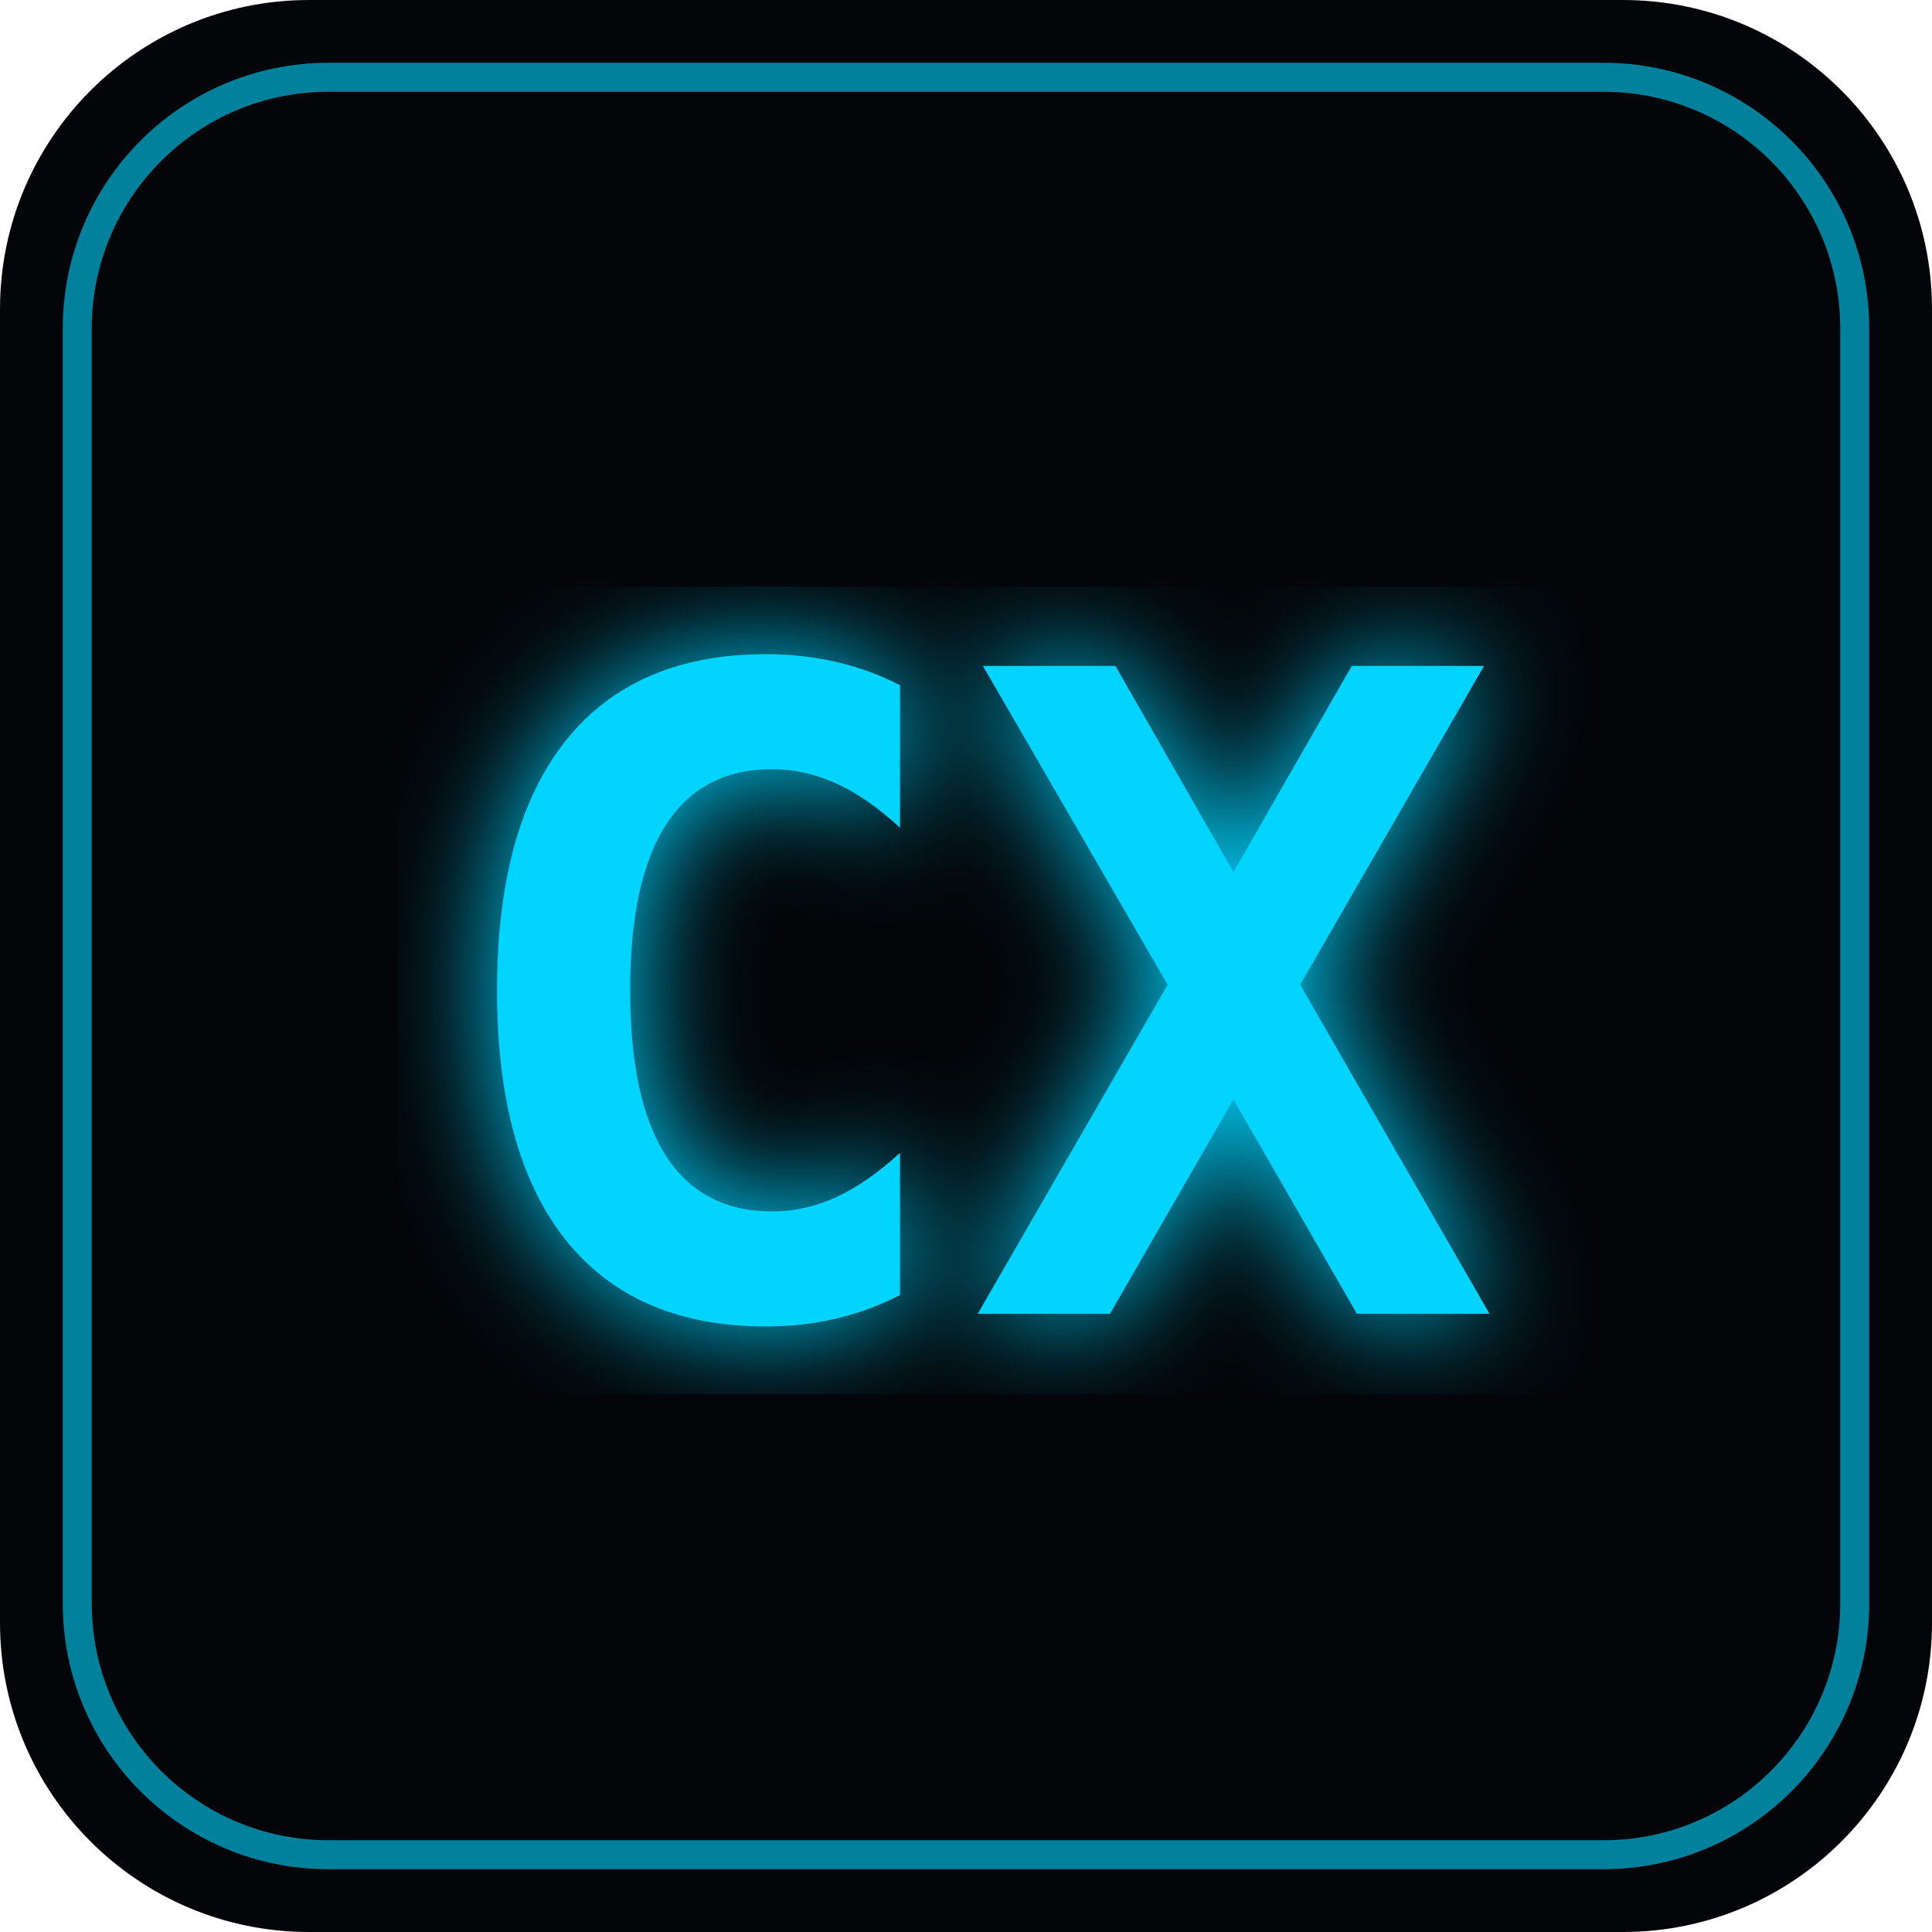
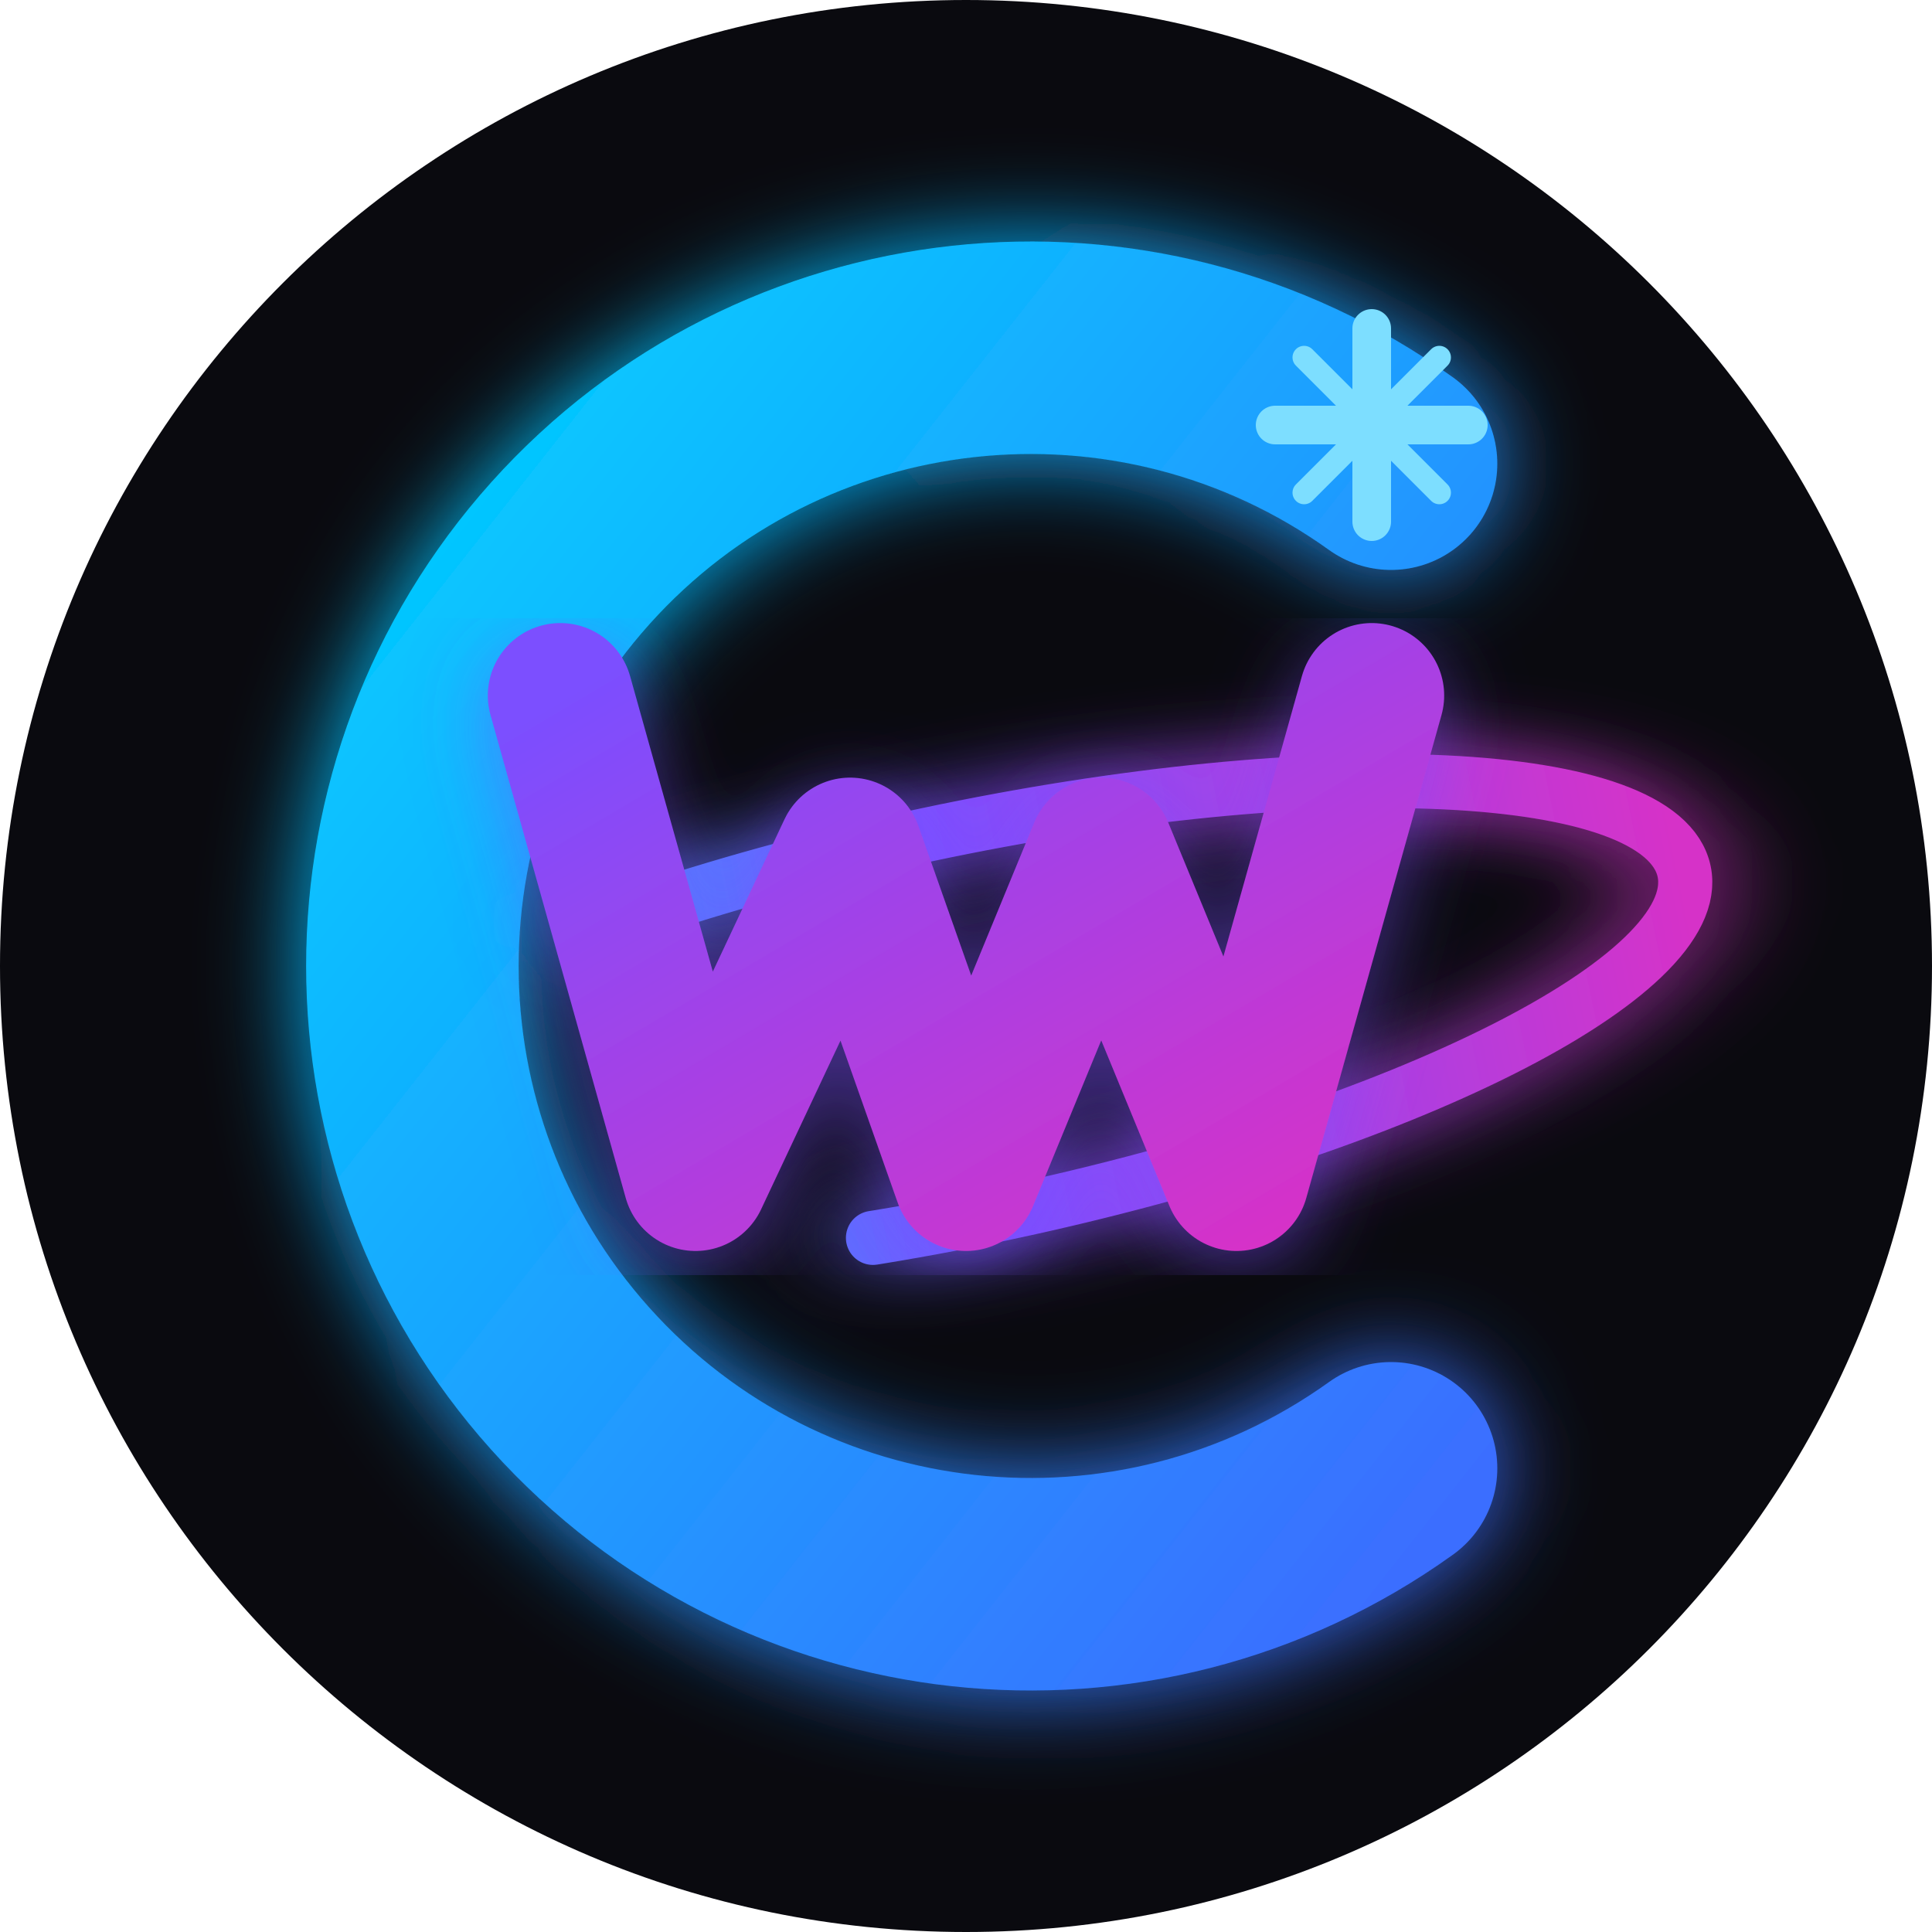
- <svg xmlns="http://www.w3.org/2000/svg" viewBox="0 0 100 100">
-   <rect width="100" height="100" rx="16" fill="#030508" />
-   <rect x="4" y="4" width="92" height="92" rx="13" fill="none" stroke="#00d4ff" stroke-width="1.5" opacity="0.6" />
-   <text x="50" y="68" font-family="monospace" font-weight="900" font-size="46" fill="#00d4ff" text-anchor="middle" filter="url(#glow)">CX</text>
+ <svg xmlns="http://www.w3.org/2000/svg" viewBox="0 0 100 100" width="100" height="100">
  <defs>
-     <filter id="glow">
-       <feGaussianBlur stdDeviation="3" result="blur" />
+     <linearGradient id="blueGrad" x1="0%" y1="0%" x2="100%" y2="100%">
+       <stop offset="0%" style="stop-color:#00CFFF;stop-opacity:1" />
+       <stop offset="100%" style="stop-color:#3B6EFF;stop-opacity:1" />
+     </linearGradient>
+     <linearGradient id="purpleGrad" x1="0%" y1="0%" x2="100%" y2="100%">
+       <stop offset="0%" style="stop-color:#7B4FFF;stop-opacity:1" />
+       <stop offset="100%" style="stop-color:#D632C8;stop-opacity:1" />
+     </linearGradient>
+     <linearGradient id="ringGrad" x1="0%" y1="50%" x2="100%" y2="50%">
+       <stop offset="0%" style="stop-color:#00CFFF;stop-opacity:1" />
+       <stop offset="50%" style="stop-color:#7B4FFF;stop-opacity:1" />
+       <stop offset="100%" style="stop-color:#D632C8;stop-opacity:1" />
+     </linearGradient>
+     <filter id="glow" x="-30%" y="-30%" width="160%" height="160%">
+       <feGaussianBlur stdDeviation="2.5" result="coloredBlur" />
      <feMerge>
-         <feMergeNode in="blur" />
+         <feMergeNode in="coloredBlur" />
        <feMergeNode in="SourceGraphic" />
      </feMerge>
    </filter>
+     <filter id="shadow" x="-20%" y="-20%" width="140%" height="140%">
+       <feDropShadow dx="0" dy="1" stdDeviation="2" flood-color="#7B4FFF" flood-opacity="0.5" />
+     </filter>
  </defs>
+   <circle cx="50" cy="50" r="50" fill="#0A0A0F" />
+   <path d="M 72,24        A 32,32 0 1,0 72,76" fill="none" stroke="url(#blueGrad)" stroke-width="11" stroke-linecap="round" filter="url(#glow)" />
+   <ellipse cx="50" cy="53" rx="38" ry="10" fill="none" stroke="url(#ringGrad)" stroke-width="2.8" stroke-linecap="round" stroke-dasharray="62 58" stroke-dashoffset="14" transform="rotate(-12, 50, 53)" filter="url(#glow)" />
+   <polyline points="29,36  36,61  44,44  50,61  57,44  64,61  71,36" fill="none" stroke="url(#purpleGrad)" stroke-width="7.5" stroke-linejoin="round" stroke-linecap="round" filter="url(#shadow)" />
+   <line x1="71" y1="17" x2="71" y2="27" stroke="#7DDEFF" stroke-width="2" stroke-linecap="round" />
+   <line x1="66" y1="22" x2="76" y2="22" stroke="#7DDEFF" stroke-width="2" stroke-linecap="round" />
+   <line x1="67.5" y1="18.5" x2="74.5" y2="25.5" stroke="#7DDEFF" stroke-width="1.2" stroke-linecap="round" />
+   <line x1="74.5" y1="18.5" x2="67.5" y2="25.5" stroke="#7DDEFF" stroke-width="1.2" stroke-linecap="round" />
</svg>
